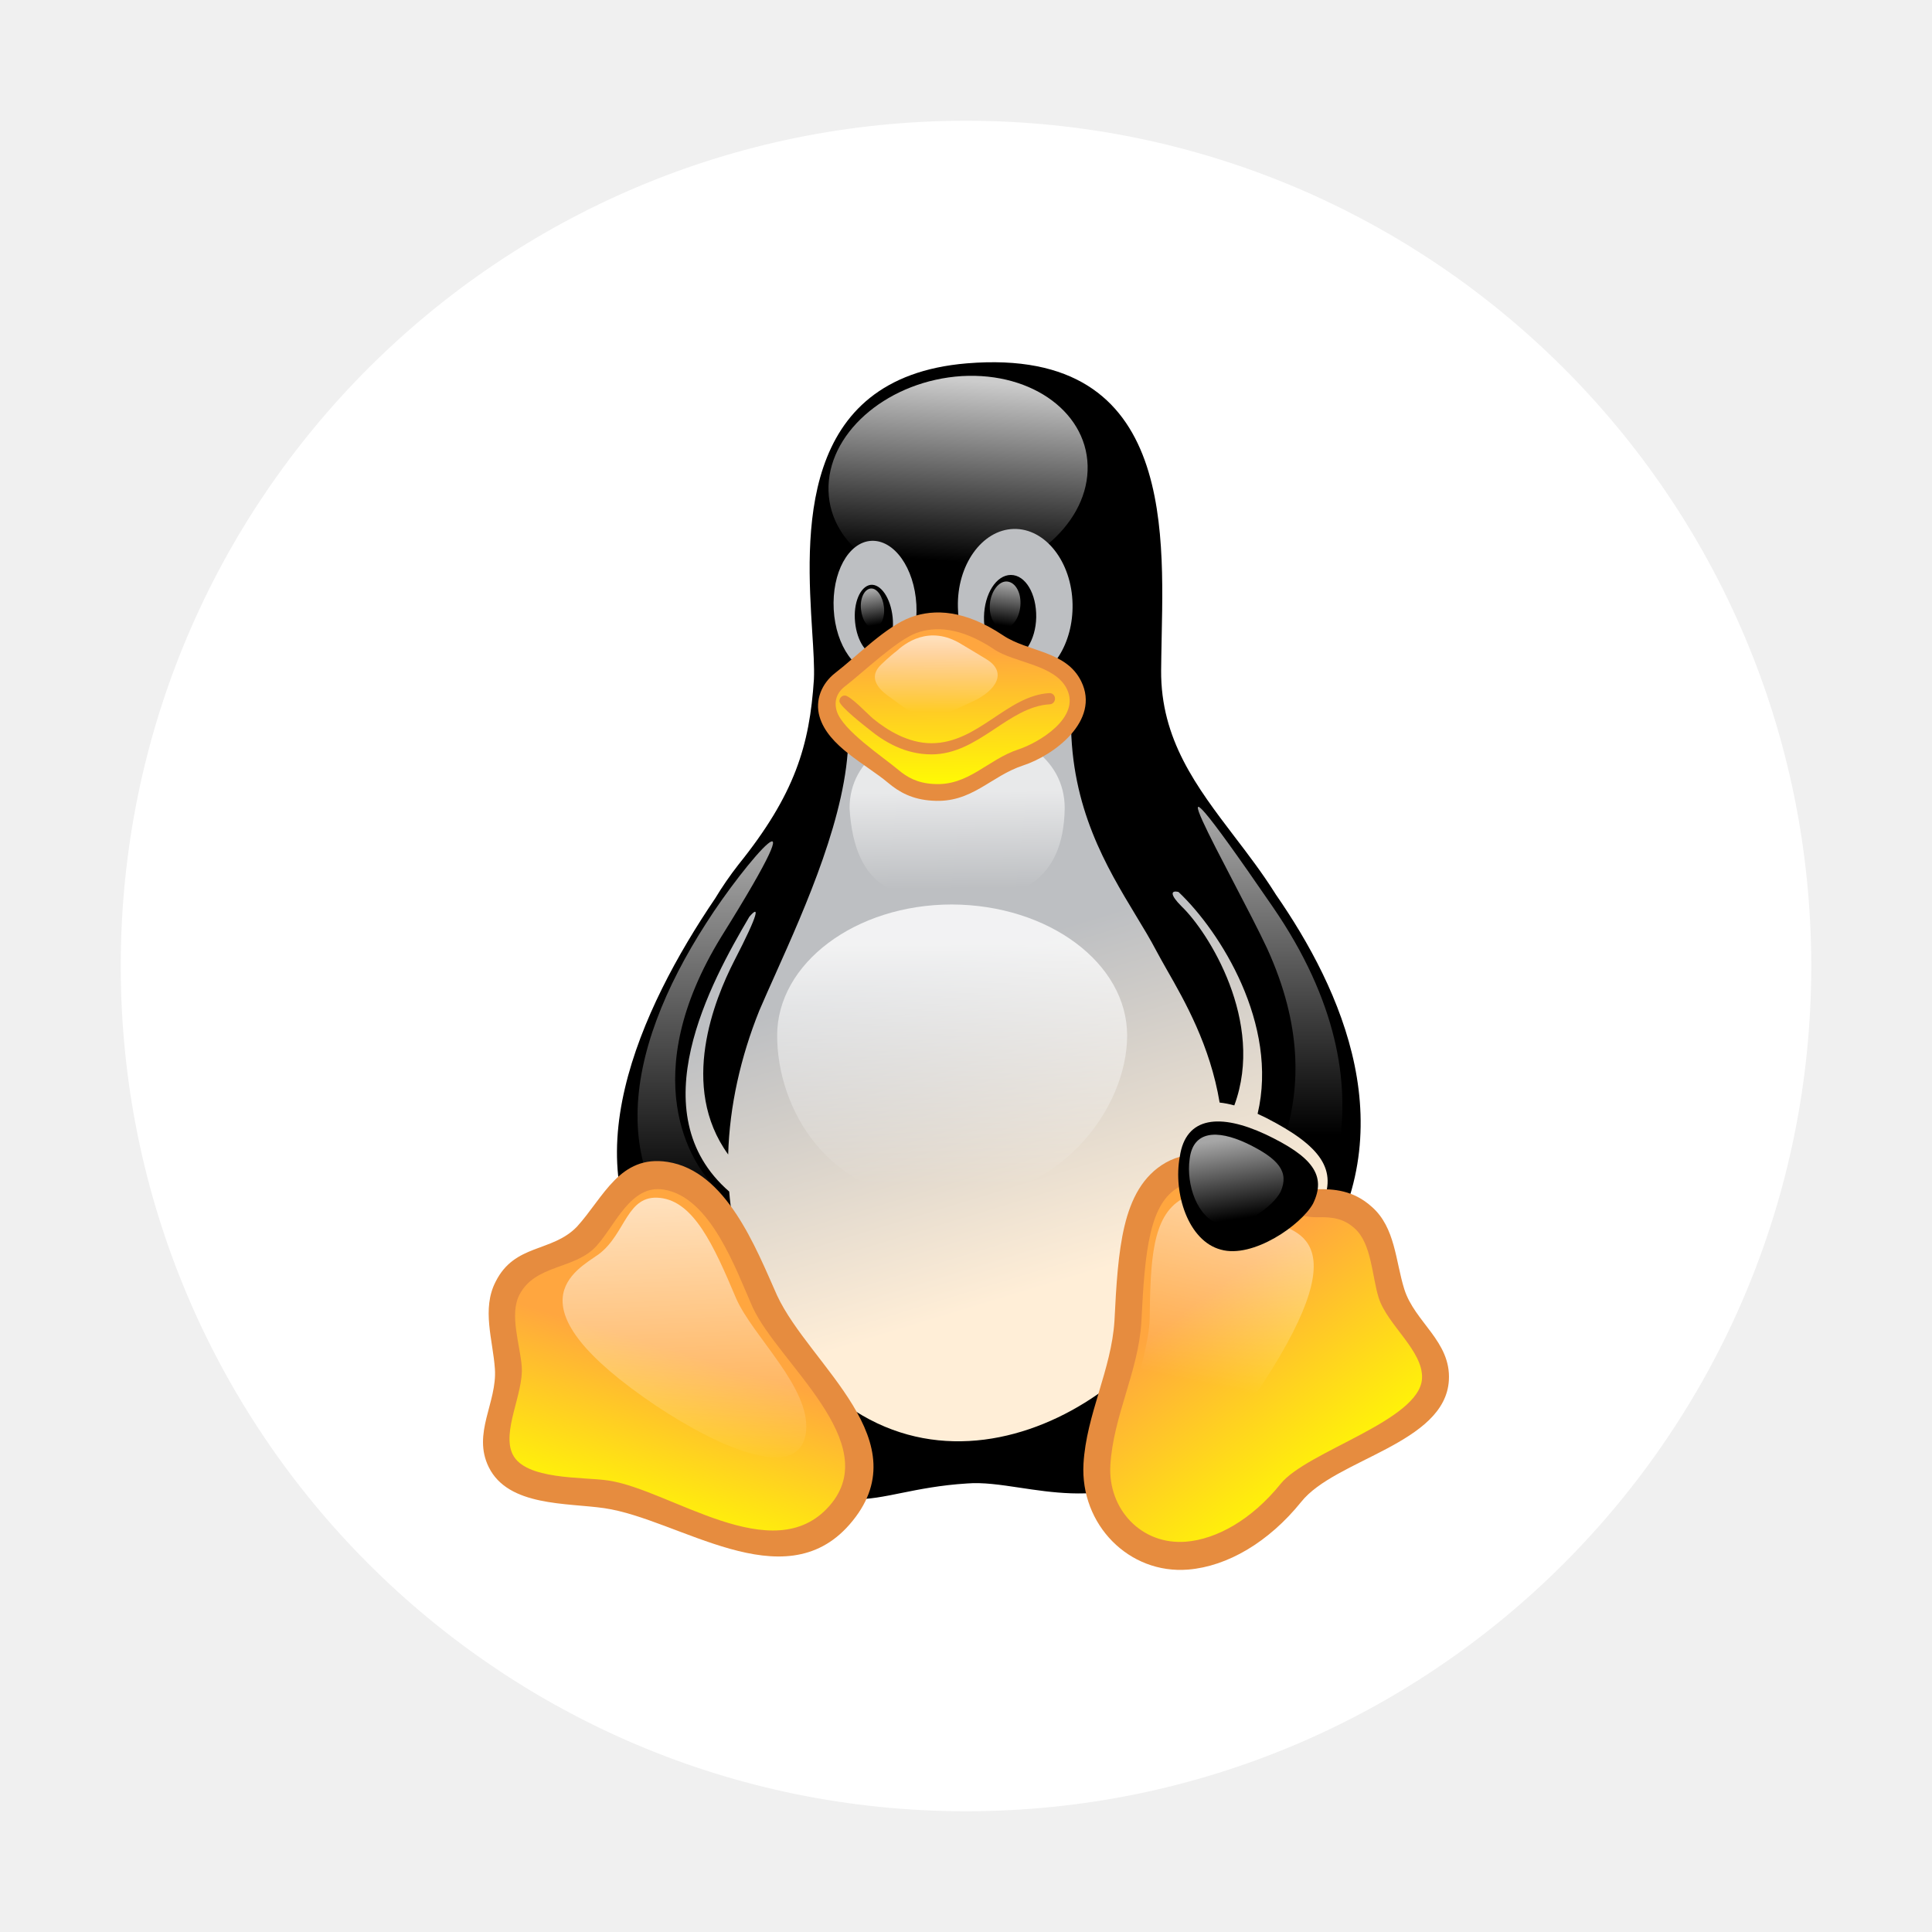
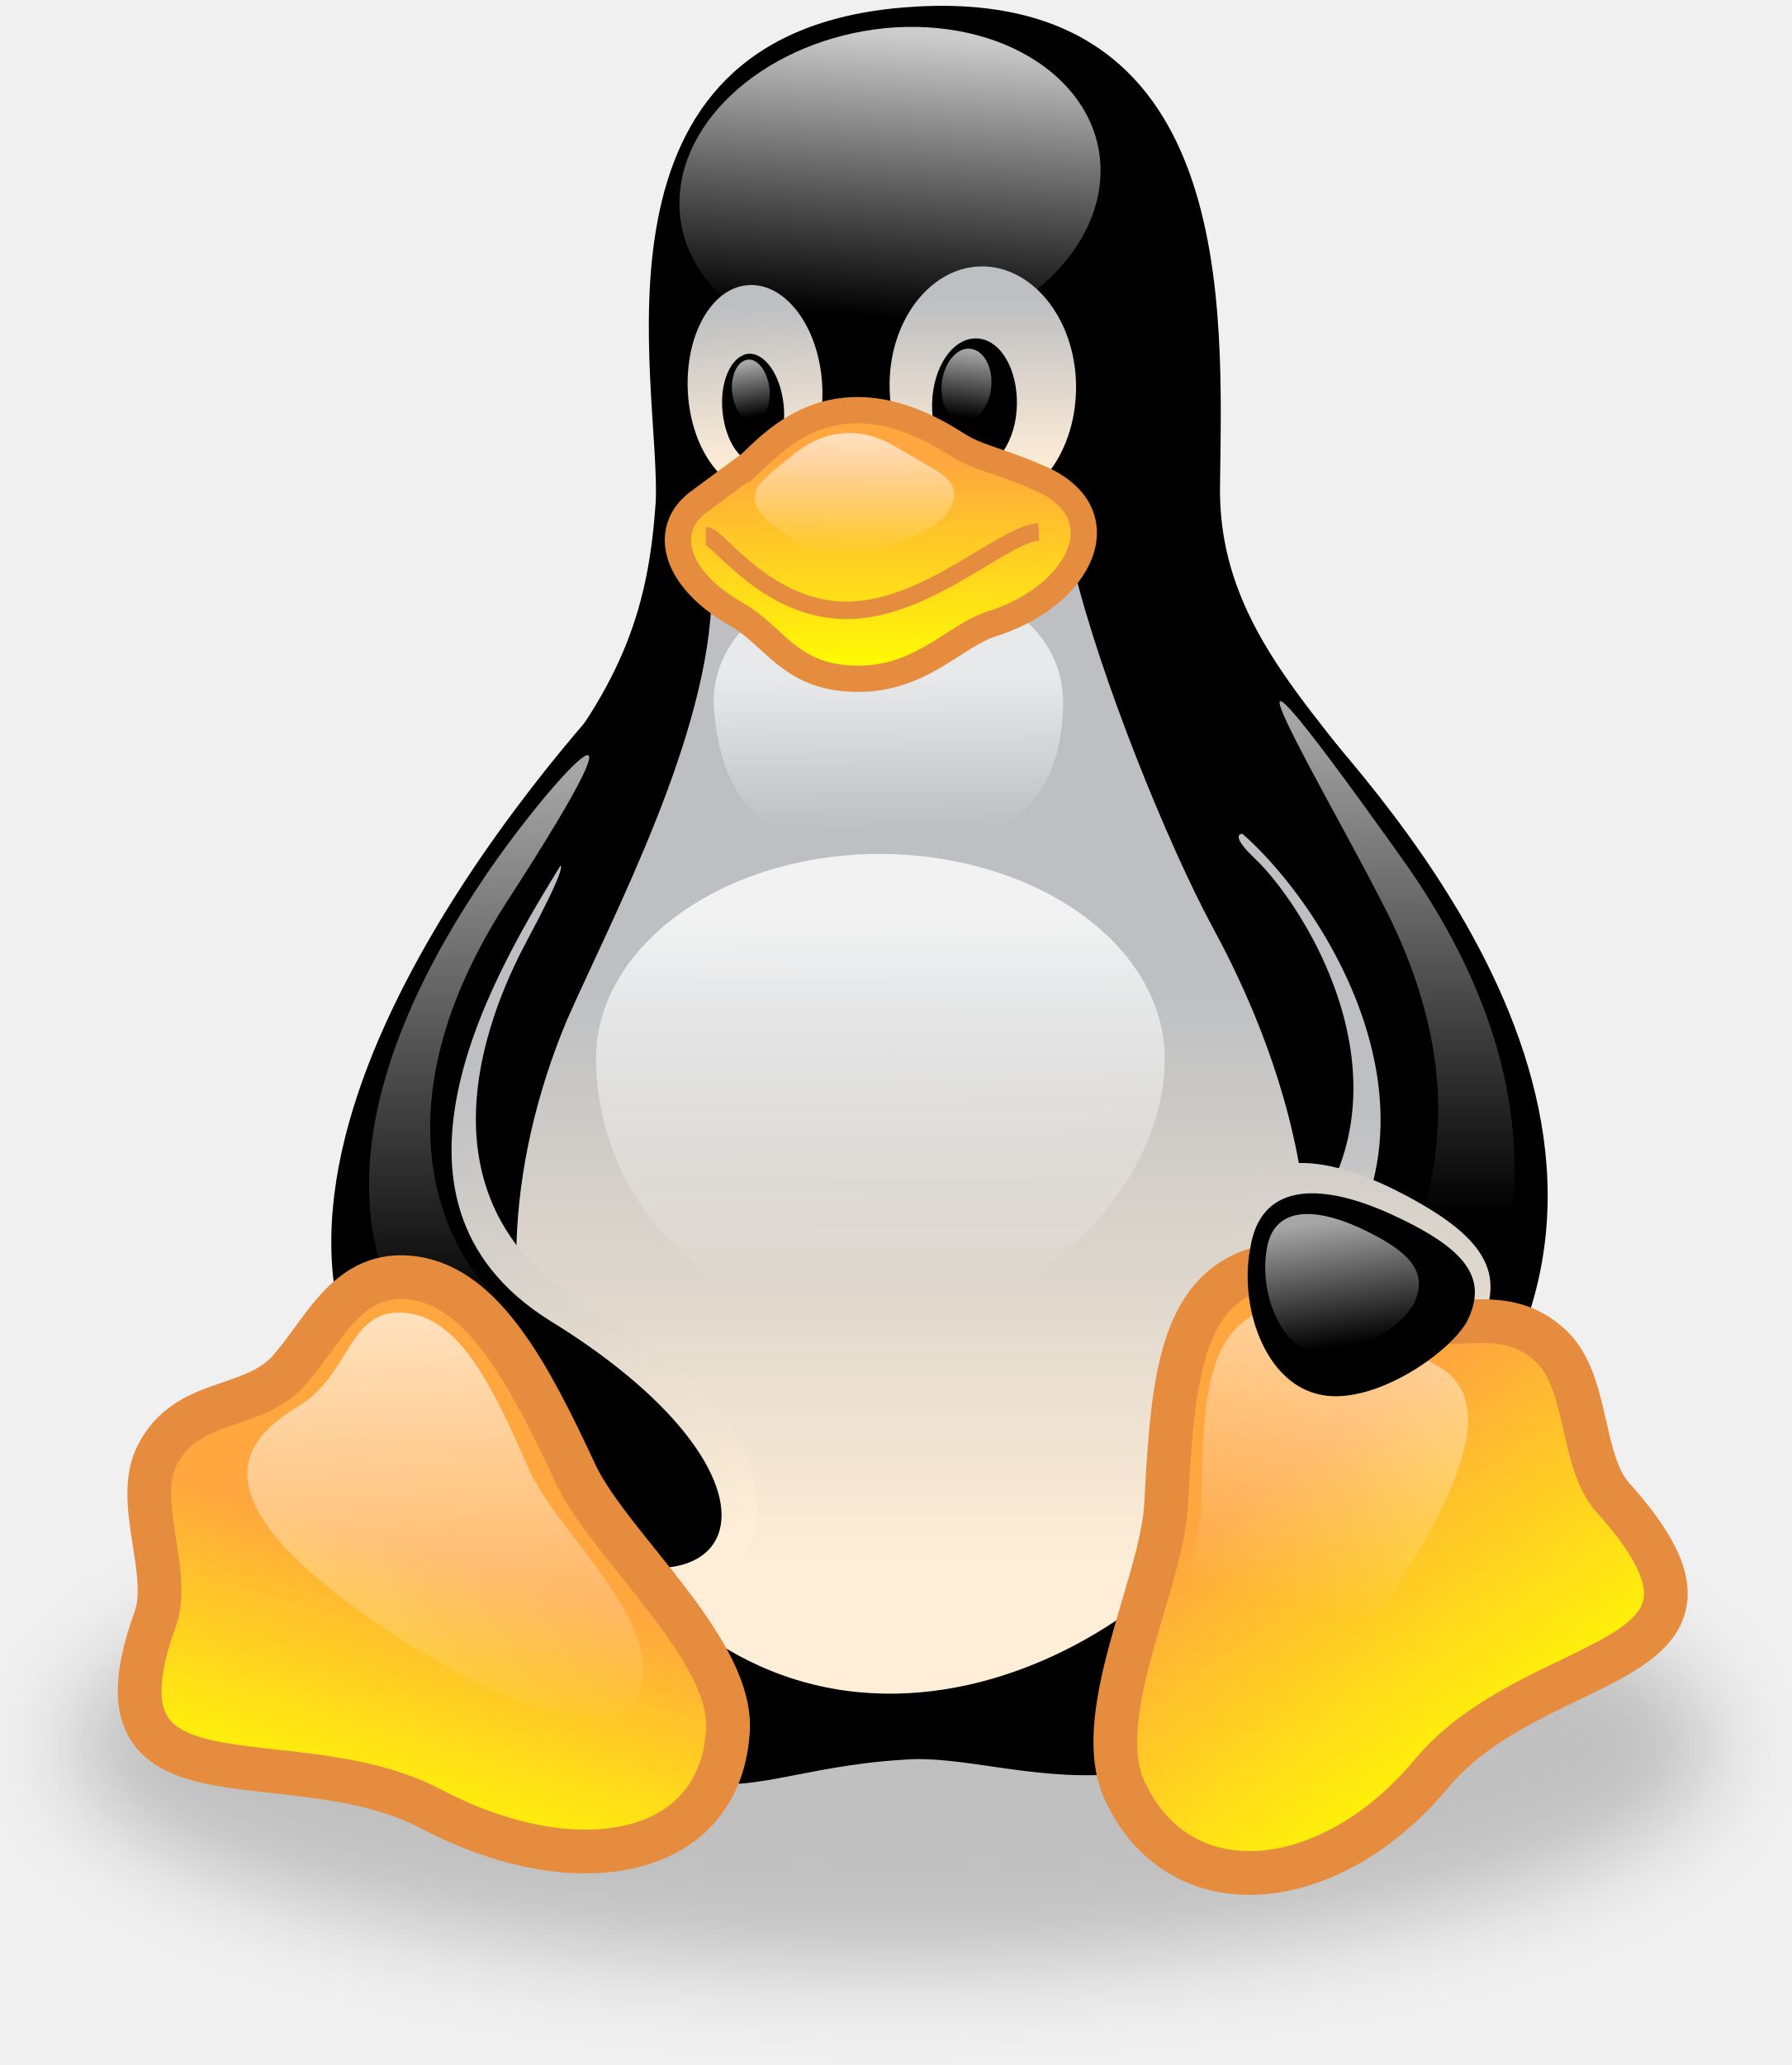
- <svg xmlns="http://www.w3.org/2000/svg" width="800px" height="800px" viewBox="0 0 32 32" fill="none">
-   <path d="M30 16C30 23.728 23.735 30 16 30C8.265 30 2 23.728 2 16C2 8.265 8.265 2 16 2C23.735 2 30 8.265 30 16Z" fill="white" />
-   <path d="M11.306 21.91C11.181 21.723 11.071 21.471 10.982 21.17C9.376 19.358 10.617 16.692 11.845 14.881C11.962 14.687 12.091 14.5 12.23 14.322C13.167 13.158 13.409 12.348 13.481 11.252C13.49 11.048 13.473 10.778 13.453 10.468C13.354 8.884 13.19 6.252 16.016 6.018C19.549 5.727 19.261 8.971 19.235 10.873C19.234 10.952 19.233 11.028 19.232 11.102C19.223 12.249 19.821 13.034 20.445 13.854C20.674 14.153 20.905 14.457 21.112 14.784C21.118 14.794 21.124 14.804 21.13 14.813C22.222 16.388 23.299 18.737 21.799 20.965C21.589 21.726 21.27 22.424 20.843 22.992C19.314 25.005 17.954 24.801 16.892 24.641C16.572 24.593 16.279 24.549 16.016 24.571C15.58 24.598 15.23 24.668 14.928 24.729C13.761 24.965 13.305 25.057 11.306 21.91Z" fill="#000000" />
-   <path d="M18.014 7.795C17.981 8.727 16.992 9.537 15.806 9.612C14.621 9.687 13.691 8.979 13.723 8.046C13.756 7.114 14.745 6.304 15.931 6.229C17.116 6.161 18.047 6.862 18.014 7.795Z" fill="url(#paint0_linear_87_7435)" />
-   <path fill-rule="evenodd" clip-rule="evenodd" d="M15.866 10.061C15.875 10.568 16.107 11 16.433 11.195C15.37 11.1 14.051 11.489 14.051 12.225C14.035 13.47 13.342 15.02 12.843 16.135C12.745 16.354 12.654 16.557 12.577 16.737C12.269 17.502 12.083 18.32 12.061 19.122C11.243 17.995 11.838 16.548 12.158 15.921C12.585 15.095 12.576 14.992 12.411 15.185C11.776 16.265 10.58 18.433 12.078 19.736C12.125 20.318 12.267 20.881 12.518 21.399C14.523 25.442 18.276 23.782 19.514 21.685C19.679 21.387 19.812 21.099 19.918 20.82C19.98 20.859 20.046 20.89 20.117 20.909C20.739 21.093 21.669 20.392 21.892 19.957C22.16 19.378 21.885 18.983 20.968 18.514C20.922 18.491 20.875 18.469 20.83 18.448C21.181 16.968 20.212 15.428 19.52 14.774C19.391 14.742 19.373 14.816 19.573 15.015C20.009 15.433 20.957 16.923 20.444 18.309C20.36 18.286 20.278 18.27 20.201 18.262C20.043 17.316 19.623 16.58 19.329 16.066C19.263 15.949 19.203 15.844 19.154 15.751C19.055 15.562 18.937 15.366 18.811 15.159C18.328 14.359 17.739 13.384 17.739 11.939C17.665 11.621 17.365 11.409 16.966 11.292C17.429 11.199 17.777 10.657 17.765 10.007C17.752 9.305 17.313 8.747 16.789 8.761C16.265 8.775 15.846 9.36 15.866 10.061ZM16.298 10.217C16.291 10.605 16.475 10.918 16.717 10.918C16.953 10.918 17.156 10.605 17.163 10.224C17.169 9.836 16.986 9.523 16.743 9.523C16.501 9.523 16.305 9.836 16.298 10.217Z" fill="url(#paint1_linear_87_7435)" />
-   <path fill-rule="evenodd" clip-rule="evenodd" d="M14.556 11.15C14.935 11.129 15.211 10.619 15.178 10.013C15.145 9.408 14.811 8.938 14.431 8.958C14.051 8.979 13.776 9.489 13.809 10.095C13.842 10.701 14.176 11.17 14.556 11.15ZM14.785 10.224C14.818 10.544 14.7 10.816 14.529 10.844C14.359 10.864 14.195 10.626 14.163 10.306C14.13 9.986 14.248 9.714 14.418 9.687C14.588 9.666 14.752 9.904 14.785 10.224Z" fill="url(#paint2_linear_87_7435)" />
-   <path d="M16.396 10C16.376 10.217 16.475 10.394 16.612 10.408C16.75 10.422 16.881 10.251 16.9 10.04C16.92 9.823 16.822 9.646 16.684 9.632C16.547 9.618 16.416 9.789 16.396 10Z" fill="url(#paint3_linear_87_7435)" />
-   <path d="M14.641 10.054C14.661 10.231 14.589 10.388 14.484 10.401C14.379 10.415 14.281 10.279 14.261 10.095C14.241 9.918 14.313 9.762 14.418 9.748C14.523 9.734 14.621 9.877 14.641 10.054Z" fill="url(#paint4_linear_87_7435)" />
-   <path d="M18.669 17.152C18.669 18.35 17.562 19.902 15.662 19.889C13.704 19.902 12.872 18.35 12.872 17.152C12.872 15.955 14.169 14.981 15.767 14.981C17.372 14.988 18.669 15.955 18.669 17.152Z" fill="url(#paint5_linear_87_7435)" />
-   <path d="M17.635 13.389C17.615 14.628 16.835 14.921 15.853 14.921C14.87 14.921 14.156 14.737 14.071 13.389C14.071 12.545 14.87 12.055 15.853 12.055C16.835 12.048 17.635 12.539 17.635 13.389Z" fill="url(#paint6_linear_87_7435)" />
-   <path d="M11.694 15.295C12.336 14.281 13.691 12.722 11.949 15.512C10.534 17.813 11.425 19.29 11.884 19.698C13.207 20.923 13.154 21.747 12.113 21.1C9.879 19.718 10.344 17.391 11.694 15.295Z" fill="url(#paint7_linear_87_7435)" />
-   <path d="M20.988 15.71C20.431 14.519 18.663 11.497 21.073 15.009C23.268 18.187 21.728 20.399 21.453 20.617C21.178 20.835 20.255 21.277 20.523 20.508C20.798 19.739 22.161 18.283 20.988 15.71Z" fill="url(#paint8_linear_87_7435)" />
-   <path d="M11.209 25.102C9.742 24.292 7.613 25.259 8.386 23.067C8.543 22.57 8.156 21.822 8.405 21.338C8.7 20.746 9.336 20.876 9.715 20.481C10.089 20.073 10.325 19.365 11.025 19.474C11.72 19.582 12.185 20.467 12.67 21.556C13.03 22.332 14.301 23.428 14.215 24.299C14.111 25.633 12.65 25.885 11.209 25.102Z" fill="url(#paint9_linear_87_7435)" />
-   <path fill-rule="evenodd" clip-rule="evenodd" d="M9.877 20.64C9.52 21.031 8.865 20.937 8.602 21.448C8.433 21.776 8.617 22.28 8.642 22.639C8.673 23.082 8.305 23.711 8.492 24.09C8.703 24.515 9.653 24.46 10.071 24.521C11.102 24.672 12.806 26.006 13.739 24.941C14.65 23.9 12.898 22.582 12.468 21.657C12.189 21.029 11.771 19.825 10.992 19.703C10.443 19.617 10.193 20.294 9.877 20.64ZM11.058 19.245C12.028 19.397 12.513 20.654 12.871 21.457C13.414 22.623 15.275 23.875 14.069 25.253C12.973 26.504 11.244 25.16 10.009 24.98C9.392 24.89 8.419 24.955 8.096 24.302C7.818 23.74 8.236 23.232 8.197 22.672C8.164 22.195 7.976 21.683 8.208 21.231C8.525 20.595 9.139 20.748 9.555 20.319C9.998 19.833 10.263 19.121 11.058 19.245Z" fill="#E68C3F" />
-   <path d="M21.381 24.728C22.456 23.373 24.846 23.652 23.235 21.794C22.895 21.393 22.999 20.535 22.58 20.168C22.089 19.719 21.545 20.086 21.047 19.855C20.549 19.603 20.026 19.12 19.416 19.46C18.807 19.807 18.742 20.706 18.683 21.89C18.63 22.741 17.884 24.163 18.283 24.946C18.86 26.157 20.36 25.994 21.381 24.728Z" fill="url(#paint10_linear_87_7435)" />
-   <path fill-rule="evenodd" clip-rule="evenodd" d="M21.81 19.698C22.085 19.691 22.415 19.71 22.725 19.992C23.11 20.332 23.114 20.887 23.259 21.351C23.431 21.901 24.034 22.215 23.998 22.86C23.939 23.914 22.114 24.168 21.552 24.876C21.012 25.545 20.33 25.943 19.682 25.997C18.7 26.078 17.889 25.252 17.946 24.244C17.993 23.428 18.409 22.686 18.459 21.876C18.488 21.29 18.52 20.746 18.626 20.305C18.733 19.859 18.926 19.475 19.308 19.257C20.145 18.789 20.954 19.721 21.81 19.698ZM19.522 19.664C19.295 19.793 19.151 20.032 19.059 20.417C18.965 20.807 18.934 21.307 18.904 21.905C18.854 22.716 18.438 23.457 18.391 24.271C18.35 24.997 18.907 25.596 19.647 25.535C20.148 25.493 20.727 25.176 21.209 24.58C21.64 24.037 23.514 23.534 23.553 22.833C23.578 22.375 22.977 21.946 22.835 21.494C22.724 21.141 22.719 20.593 22.436 20.345C22.255 20.18 22.064 20.155 21.821 20.161C21.116 20.18 20.176 19.299 19.522 19.664Z" fill="#E68C3F" />
-   <path d="M20.916 22.917C22.579 20.365 21.341 20.386 20.922 20.188C20.503 19.984 20.064 19.582 19.573 19.862C19.081 20.147 19.055 20.882 19.042 21.849C19.023 22.543 18.466 23.707 18.8 24.353C19.206 25.109 20.189 24.013 20.916 22.917Z" fill="url(#paint11_linear_87_7435)" />
-   <path d="M10.868 23.285C8.379 21.61 9.545 21.039 9.918 20.773C10.37 20.433 10.377 19.78 10.934 19.841C11.49 19.902 11.818 20.617 12.191 21.502C12.466 22.134 13.423 22.978 13.351 23.707C13.259 24.564 11.942 23.999 10.868 23.285Z" fill="url(#paint12_linear_87_7435)" />
-   <path d="M21.748 19.936C21.552 20.29 20.753 20.848 20.222 20.698C19.678 20.555 19.429 19.759 19.541 19.16C19.639 18.48 20.222 18.446 20.956 18.786C21.735 19.154 21.977 19.467 21.748 19.936Z" fill="#000000" />
-   <path d="M21.211 19.739C21.086 19.984 20.562 20.372 20.195 20.27C19.829 20.168 19.645 19.616 19.704 19.201C19.757 18.732 20.15 18.704 20.648 18.936C21.185 19.194 21.355 19.412 21.211 19.739Z" fill="url(#paint13_linear_87_7435)" />
-   <path d="M14.437 10.858C14.699 10.606 15.335 9.837 16.54 10.64C16.763 10.79 16.946 10.803 17.372 10.994C18.23 11.361 17.824 12.246 16.907 12.545C16.514 12.675 16.16 13.171 15.453 13.124C14.844 13.09 14.686 12.675 14.313 12.45C13.651 12.062 13.553 11.538 13.913 11.259C14.274 10.98 14.411 10.878 14.437 10.858Z" fill="url(#paint14_linear_87_7435)" />
-   <path fill-rule="evenodd" clip-rule="evenodd" d="M13.993 11.37C13.856 11.476 13.813 11.617 13.858 11.773C13.951 12.094 14.622 12.534 14.878 12.75C15.024 12.873 15.191 12.97 15.461 12.985C16.039 13.024 16.36 12.579 16.867 12.413C17.2 12.304 17.904 11.888 17.671 11.412C17.472 11.005 16.801 10.98 16.468 10.756C15.894 10.374 15.476 10.377 15.179 10.484C14.853 10.602 14.289 11.142 13.993 11.37ZM15.091 10.222C15.478 10.082 15.981 10.102 16.613 10.523C17.028 10.802 17.659 10.775 17.909 11.286C18.228 11.937 17.456 12.512 16.947 12.678C16.402 12.857 16.098 13.306 15.445 13.262C15.106 13.243 14.888 13.116 14.71 12.966C14.341 12.656 13.716 12.361 13.574 11.869C13.495 11.597 13.61 11.32 13.833 11.147C14.194 10.868 14.682 10.369 15.091 10.222Z" fill="#E68C3F" />
-   <path fill-rule="evenodd" clip-rule="evenodd" d="M17.474 11.567C17.477 11.618 17.439 11.662 17.39 11.665C16.697 11.704 16.21 12.495 15.427 12.495C14.989 12.495 14.642 12.284 14.394 12.08C14.344 12.04 13.903 11.7 13.903 11.613C13.903 11.562 13.943 11.52 13.992 11.52C14.085 11.52 14.363 11.822 14.466 11.907C14.7 12.098 15.046 12.31 15.427 12.31C16.202 12.31 16.678 11.52 17.381 11.48C17.43 11.477 17.472 11.516 17.474 11.567Z" fill="#E68C3F" />
-   <path d="M14.844 10.789C14.975 10.667 15.388 10.333 15.931 10.674C16.049 10.742 16.167 10.816 16.338 10.919C16.685 11.13 16.515 11.436 16.095 11.626C15.905 11.708 15.591 11.885 15.355 11.871C15.093 11.844 14.916 11.667 14.746 11.552C14.425 11.334 14.445 11.15 14.595 11.007C14.707 10.898 14.831 10.796 14.844 10.789Z" fill="url(#paint15_linear_87_7435)" />
-   <defs>
-     <linearGradient id="paint0_linear_87_7435" x1="16.058" y1="6.306" x2="15.836" y2="9.306" gradientUnits="userSpaceOnUse">
-       <stop stop-color="white" stop-opacity="0.8" />
-       <stop offset="1" stop-color="white" stop-opacity="0" />
-     </linearGradient>
-     <linearGradient id="paint1_linear_87_7435" x1="12.897" y1="22.672" x2="11.251" y2="17.272" gradientUnits="userSpaceOnUse">
-       <stop stop-color="#FFEED7" />
-       <stop offset="1" stop-color="#BDBFC2" />
-     </linearGradient>
-     <linearGradient id="paint2_linear_87_7435" x1="12.897" y1="22.672" x2="11.251" y2="17.272" gradientUnits="userSpaceOnUse">
-       <stop stop-color="#FFEED7" />
-       <stop offset="1" stop-color="#BDBFC2" />
-     </linearGradient>
-     <linearGradient id="paint3_linear_87_7435" x1="16.668" y1="9.655" x2="16.575" y2="10.354" gradientUnits="userSpaceOnUse">
-       <stop stop-color="white" stop-opacity="0.65" />
-       <stop offset="1" stop-color="white" stop-opacity="0" />
-     </linearGradient>
-     <linearGradient id="paint4_linear_87_7435" x1="14.434" y1="9.783" x2="14.534" y2="10.348" gradientUnits="userSpaceOnUse">
-       <stop stop-color="white" stop-opacity="0.65" />
-       <stop offset="1" stop-color="white" stop-opacity="0" />
-     </linearGradient>
-     <linearGradient id="paint5_linear_87_7435" x1="15.761" y1="15.631" x2="15.778" y2="19.627" gradientUnits="userSpaceOnUse">
-       <stop stop-color="white" stop-opacity="0.8" />
-       <stop offset="1" stop-color="white" stop-opacity="0" />
-     </linearGradient>
-     <linearGradient id="paint6_linear_87_7435" x1="15.85" y1="13.125" x2="15.869" y2="14.714" gradientUnits="userSpaceOnUse">
-       <stop stop-color="white" stop-opacity="0.65" />
-       <stop offset="1" stop-color="white" stop-opacity="0" />
-     </linearGradient>
-     <linearGradient id="paint7_linear_87_7435" x1="11.72" y1="14.105" x2="11.72" y2="19.937" gradientUnits="userSpaceOnUse">
-       <stop stop-color="white" stop-opacity="0.65" />
-       <stop offset="1" stop-color="white" stop-opacity="0" />
-     </linearGradient>
-     <linearGradient id="paint8_linear_87_7435" x1="21.033" y1="13.536" x2="21.031" y2="18.805" gradientUnits="userSpaceOnUse">
-       <stop stop-color="white" stop-opacity="0.65" />
-       <stop offset="1" stop-color="white" stop-opacity="0" />
-     </linearGradient>
-     <linearGradient id="paint9_linear_87_7435" x1="11.429" y1="22.437" x2="10.535" y2="25.421" gradientUnits="userSpaceOnUse">
-       <stop stop-color="#FFA63F" />
-       <stop offset="1" stop-color="#FFFF00" />
-     </linearGradient>
-     <linearGradient id="paint10_linear_87_7435" x1="19.882" y1="21.53" x2="22.266" y2="24.78" gradientUnits="userSpaceOnUse">
-       <stop stop-color="#FFA63F" />
-       <stop offset="1" stop-color="#FFFF00" />
-     </linearGradient>
-     <linearGradient id="paint11_linear_87_7435" x1="20.52" y1="18.933" x2="19.686" y2="22.86" gradientUnits="userSpaceOnUse">
-       <stop stop-color="white" stop-opacity="0.65" />
-       <stop offset="1" stop-color="white" stop-opacity="0" />
-     </linearGradient>
-     <linearGradient id="paint12_linear_87_7435" x1="11.246" y1="19.904" x2="11.412" y2="24.324" gradientUnits="userSpaceOnUse">
-       <stop stop-color="white" stop-opacity="0.65" />
-       <stop offset="1" stop-color="white" stop-opacity="0" />
-     </linearGradient>
-     <linearGradient id="paint13_linear_87_7435" x1="20.375" y1="18.862" x2="20.569" y2="20.182" gradientUnits="userSpaceOnUse">
-       <stop stop-color="white" stop-opacity="0.65" />
-       <stop offset="1" stop-color="white" stop-opacity="0" />
-     </linearGradient>
-     <linearGradient id="paint14_linear_87_7435" x1="15.764" y1="10.784" x2="15.78" y2="13.11" gradientUnits="userSpaceOnUse">
-       <stop stop-color="#FFA63F" />
-       <stop offset="1" stop-color="#FFFF00" />
-     </linearGradient>
-     <linearGradient id="paint15_linear_87_7435" x1="15.511" y1="10.564" x2="15.506" y2="11.794" gradientUnits="userSpaceOnUse">
-       <stop stop-color="white" stop-opacity="0.65" />
-       <stop offset="1" stop-color="white" stop-opacity="0" />
-     </linearGradient>
-   </defs>
+ <svg xmlns="http://www.w3.org/2000/svg" xmlns:xlink="http://www.w3.org/1999/xlink" height="295" preserveAspectRatio="xMidYMid" viewBox="0 0 256 295" width="256">
+   <filter id="a" height="200%" width="200%" x="-50%" y="-50%">
+     <feOffset dx="0" dy="0" in="SourceAlpha" result="shadowOffsetOuter1" />
+     <feGaussianBlur in="shadowOffsetOuter1" result="shadowBlurOuter1" stdDeviation="6.5" />
+   </filter>
+   <linearGradient id="b">
+     <stop offset="0" stop-color="#ffeed7" />
+     <stop offset="1" stop-color="#bdbfc2" />
+   </linearGradient>
+   <linearGradient id="c" x1="48.548%" x2="51.047%" xlink:href="#b" y1="115.276%" y2="41.364%" />
+   <linearGradient id="d">
+     <stop offset="0" stop-color="#fff" stop-opacity=".8" />
+     <stop offset="1" stop-color="#fff" stop-opacity="0" />
+   </linearGradient>
+   <linearGradient id="e" x1="54.407%" x2="46.175%" xlink:href="#d" y1="2.404%" y2="90.542%" />
+   <linearGradient id="f" x1="51.86%" x2="47.947%" xlink:href="#b" y1="88.248%" y2="9.748%" />
+   <linearGradient id="g" x1="49.925%" x2="49.924%" xlink:href="#b" y1="85.49%" y2="13.811%" />
+   <linearGradient id="h">
+     <stop offset="0" stop-color="#fff" stop-opacity=".65" />
+     <stop offset="1" stop-color="#fff" stop-opacity="0" />
+   </linearGradient>
+   <linearGradient id="i" x1="53.901%" x2="45.956%" xlink:href="#h" y1="3.102%" y2="93.895%" />
+   <linearGradient id="j" x1="45.593%" x2="54.811%" xlink:href="#h" y1="5.475%" y2="93.524%" />
+   <linearGradient id="k" x1="49.984%" x2="49.984%" xlink:href="#b" y1="89.845%" y2="40.632%" />
+   <linearGradient id="l" x1="53.505%" x2="42.746%" xlink:href="#b" y1="99.975%" y2="23.545%" />
+   <linearGradient id="m" x1="49.841%" x2="50.241%" xlink:href="#d" y1="13.229%" y2="94.673%" />
+   <linearGradient id="n" x1="49.927%" x2="50.727%" xlink:href="#h" y1="37.327%" y2="92.782%" />
+   <linearGradient id="o" x1="49.876%" x2="49.876%" xlink:href="#h" y1="2.299%" y2="81.204%" />
+   <linearGradient id="p" x1="49.833%" x2="49.824%" xlink:href="#h" y1="2.272%" y2="71.799%" />
+   <linearGradient id="q">
+     <stop offset="0" stop-color="#ffa63f" />
+     <stop offset="1" stop-color="#ff0" />
+   </linearGradient>
+   <linearGradient id="r" x1="53.467%" x2="38.949%" xlink:href="#q" y1="48.921%" y2="98.1%" />
+   <linearGradient id="s" x1="52.373%" x2="47.579%" xlink:href="#b" y1="143.009%" y2="-64.622%" />
+   <linearGradient id="t" x1="30.581%" x2="65.887%" xlink:href="#q" y1="34.024%" y2="89.175%" />
+   <linearGradient id="u" x1="59.572%" x2="48.361%" xlink:href="#h" y1="-17.216%" y2="66.118%" />
+   <linearGradient id="v" x1="47.769%" x2="51.373%" xlink:href="#h" y1="1.565%" y2="104.313%" />
+   <linearGradient id="w" x1="43.55%" x2="57.114%" xlink:href="#h" y1="4.533%" y2="92.827%" />
+   <linearGradient id="x" x1="49.733%" x2="50.558%" xlink:href="#q" y1="17.609%" y2="99.385%" />
+   <linearGradient id="y" x1="50.17%" x2="49.68%" xlink:href="#h" y1="2.89%" y2="94.17%" />
+   <g fill="none" transform="translate(10)">
+     <path d="m235.125 249.359c0 17.356-52.618 31.497-117.541 31.497-64.923 0-117.541-14.05-117.541-31.497 0-17.356 52.618-31.497 117.541-31.497 64.923 0 117.449 14.142 117.541 31.497z" fill="#000" fill-opacity=".2" filter="url(#a)" />
+     <path d="m53.213 215.474c-11.387-16.346-13.591-69.606 12.948-102.389 13.132-15.703 16.529-26.63 17.539-41.415.735-16.805-11.846-66.851 35.538-70.616 48.026-3.857 45.363 43.527 45.088 68.596-.184 21.121 15.519 33.15 26.355 49.679 19.927 30.304 18.274 82.462-3.765 110.746-27.916 35.354-51.791 20.019-67.678 21.304-29.753 1.745-30.763 17.539-66.025-35.905z" fill="#000" />
+     <path d="m169.101 122.451c8.265 7.622 29.661 41.69-4.224 62.995-11.938 7.438 10.652 35.721 21.488 22.039 19.192-24.61 6.979-63.913-4.591-77.963-7.714-9.918-19.651-13.774-12.672-7.071z" fill="url(#c)" />
+     <path d="m166.805 117.86c13.591 11.019 38.293 49.588 2.204 74.749-11.846 7.805 10.468 32.507 23.049 19.927 43.619-43.894-1.102-94.308-16.529-111.664-13.774-15.152-25.988 3.489-8.724 16.988z" fill="#000" stroke="#000" stroke-width=".977" />
+     <path d="m147.245 25.021c-.459 12.581-14.325 23.508-30.946 24.518-16.621 1.01-29.661-8.54-29.202-21.121.459-12.581 14.325-23.508 30.946-24.518 16.621-.918 29.661 8.54 29.202 21.121z" fill="url(#e)" />
+     <path d="m107.483 54.957c.459 8.173-3.398 15.06-8.724 15.335-5.326.275-10.009-6.061-10.468-14.233-.459-8.173 3.398-15.06 8.724-15.335 5.326-.275 10.009 6.061 10.468 14.233z" fill="url(#f)" />
+     <path d="m117.125 55.6c.184 9.458 6.336 16.988 13.682 16.805 7.346-.184 13.132-7.989 12.948-17.539-.184-9.458-6.336-16.988-13.682-16.805-7.346.184-13.223 8.081-12.948 17.539z" fill="url(#g)" />
+     <path d="m123.186 57.712c-.092 5.234 2.479 9.458 5.877 9.458 3.306 0 6.153-4.224 6.244-9.367.092-5.234-2.479-9.458-5.877-9.458s-6.153 4.224-6.244 9.367z" fill="#000" />
+     <path d="m101.974 57.804c.459 4.316-1.194 7.989-3.581 8.356-2.388.275-4.683-2.939-5.142-7.254-.459-4.316 1.194-7.989 3.581-8.356 2.388-.275 4.683 2.939 5.142 7.254z" fill="#000" />
+     <path d="m124.564 54.773c-.275 2.939 1.102 5.326 3.03 5.51s3.765-2.112 4.04-4.959c.275-2.939-1.102-5.326-3.03-5.51-1.928-.184-3.765 2.112-4.04 4.959z" fill="url(#i)" />
+     <path d="m99.953 55.508c.275 2.388-.735 4.5-2.204 4.683s-2.847-1.653-3.122-4.132c-.275-2.388.735-4.5 2.204-4.683s2.847 1.745 3.122 4.132z" fill="url(#j)" />
+     <path d="m71.027 145.684c6.52-14.784 20.386-40.772 20.661-60.882 0-15.978 47.843-19.835 51.7-3.857 3.857 15.978 13.591 39.854 19.835 51.424 6.244 11.479 24.335 48.118 5.051 80.075-17.356 28.283-69.974 50.689-98.073-3.857-9.55-18.917-7.805-42.333.826-62.903z" fill="url(#k)" />
+     <path d="m65.15 134.664c-5.602 10.56-17.172 38.293 11.111 53.444 30.395 16.162 30.304 49.312-6.244 33.518-33.426-14.233-18.641-71.902-9.275-85.676 6.061-9.642 15.244-21.488 4.408-1.286z" fill="url(#l)" />
+     <path d="m69.925 122.727c-8.907 14.509-30.212 48.669-1.653 66.484 38.384 23.6 27.549 47.108-7.53 25.896-49.404-29.569-5.969-89.258 13.774-112.031 22.59-25.528 4.316 4.683-4.591 19.651z" fill="#000" stroke="#000" stroke-width="1.25" />
+     <path d="m156.428 151.285c0 16.162-15.519 37.099-42.149 36.915-27.457.184-39.119-20.753-39.119-36.915 0-16.162 18.182-29.293 40.588-29.293 22.498.092 40.68 13.132 40.68 29.293z" fill="url(#m)" />
+     <path d="m141.919 100.504c-.275 16.713-11.203 20.661-24.977 20.661s-23.784-2.479-24.977-20.661c0-11.387 11.203-17.998 24.977-17.998 13.774-.092 24.977 6.52 24.977 17.998z" fill="url(#n)" />
+     <path d="m58.63 126.216c8.999-13.682 28.008-34.711 3.581 2.939-19.835 31.038-7.346 50.965-.918 56.475 18.549 16.529 17.815 27.64 3.214 18.917-31.314-18.641-24.794-50.047-5.877-78.33z" fill="url(#o)" />
+     <path d="m188.936 131.818c-7.805-16.07-32.599-56.842 1.194-9.458 30.763 42.884 9.183 72.728 5.326 75.667-3.857 2.939-16.805 8.907-13.04-1.469 3.857-10.377 22.957-30.028 6.52-64.739z" fill="url(#p)" />
+     <path d="m51.835 258.542c-20.57-10.928-50.414 2.112-39.578-27.457 2.204-6.704-3.214-16.805.275-23.325 4.132-7.989 13.04-6.244 18.366-11.57 5.234-5.51 8.54-15.06 18.366-13.591 9.734 1.469 16.254 13.407 23.049 28.1 5.051 10.468 22.865 25.253 21.672 37.007-1.469 17.998-21.947 21.396-42.149 10.836z" fill="url(#r)" stroke="#e68c3f" stroke-width="6.25" />
+     <path d="m201.608 189.119c-3.122 5.877-16.162 15.335-24.886 12.856-8.816-2.388-12.856-15.795-11.111-25.988 1.653-11.387 11.111-12.03 23.049-6.336 12.856 6.336 16.713 11.662 12.948 19.468z" fill="url(#s)" />
+     <path d="m194.445 253.491c15.06-18.274 48.577-14.509 25.988-39.578-4.775-5.418-3.306-16.988-9.183-21.947-6.887-6.061-14.509-1.102-21.488-4.224-6.979-3.398-14.325-9.918-22.865-5.326-8.54 4.683-9.458 16.805-10.285 32.783-.735 11.479-11.203 30.671-5.602 41.231 8.081 16.346 29.11 14.142 43.435-2.939z" fill="url(#t)" stroke="#e68c3f" stroke-width="6.251" />
+     <path d="m187.925 229.064c23.325-34.436 5.969-34.16.092-36.823-5.877-2.755-12.03-8.173-18.917-4.408-6.887 3.857-7.254 13.774-7.438 26.814-.275 9.367-8.081 25.069-3.398 33.793 5.693 10.193 19.468-4.591 29.661-19.376z" fill="url(#u)" />
+     <path d="m47.06 234.023c-34.895-22.59-18.549-30.304-13.315-33.885 6.336-4.591 6.428-13.407 14.233-12.581 7.805.826 12.397 10.468 17.631 22.406 3.857 8.54 17.264 19.927 16.254 29.753-1.286 11.57-19.743 3.949-34.803-5.693z" fill="url(#v)" />
+     <path d="m199.588 188.843c-2.755 4.775-13.958 12.305-21.396 10.285-7.622-1.928-11.111-12.672-9.55-20.753 1.377-9.183 9.55-9.642 19.835-5.051 10.928 4.959 14.325 9.183 11.111 15.519z" fill="#000" />
+     <path d="m192.058 186.18c-1.745 3.306-9.091 8.54-14.233 7.163-5.142-1.377-7.714-8.816-6.887-14.417.735-6.336 6.244-6.704 13.223-3.581 7.53 3.489 9.918 6.428 7.897 10.836z" fill="url(#w)" />
+     <path d="m97.107 66.344c3.673-3.398 12.581-13.774 29.477-2.939 3.122 2.02 5.693 2.204 11.662 4.775 12.03 4.959 6.336 16.896-6.52 20.937-5.51 1.745-10.468 8.448-20.386 7.805-8.54-.459-10.744-6.061-15.978-9.091-9.275-5.234-10.652-12.305-5.602-16.07 5.051-3.765 6.979-5.142 7.346-5.418z" fill="url(#x)" stroke="#e68c3f" stroke-width="3.75" />
+     <path d="m138.43 75.986c-5.051.275-15.978 11.203-27.457 11.203-11.479 0-18.366-10.652-20.111-10.652" stroke="#e68c3f" stroke-width="2.5" />
+     <path d="m102.8 65.426c1.837-1.653 7.622-6.153 15.244-1.561 1.653.918 3.306 1.928 5.693 3.306 4.867 2.847 2.479 6.979-3.398 9.55-2.663 1.102-7.071 3.489-10.377 3.306-3.673-.367-6.153-2.755-8.54-4.316-4.5-2.939-4.224-5.418-2.112-7.346 1.561-1.469 3.306-2.847 3.489-2.939z" fill="url(#y)" />
+   </g>
</svg>
